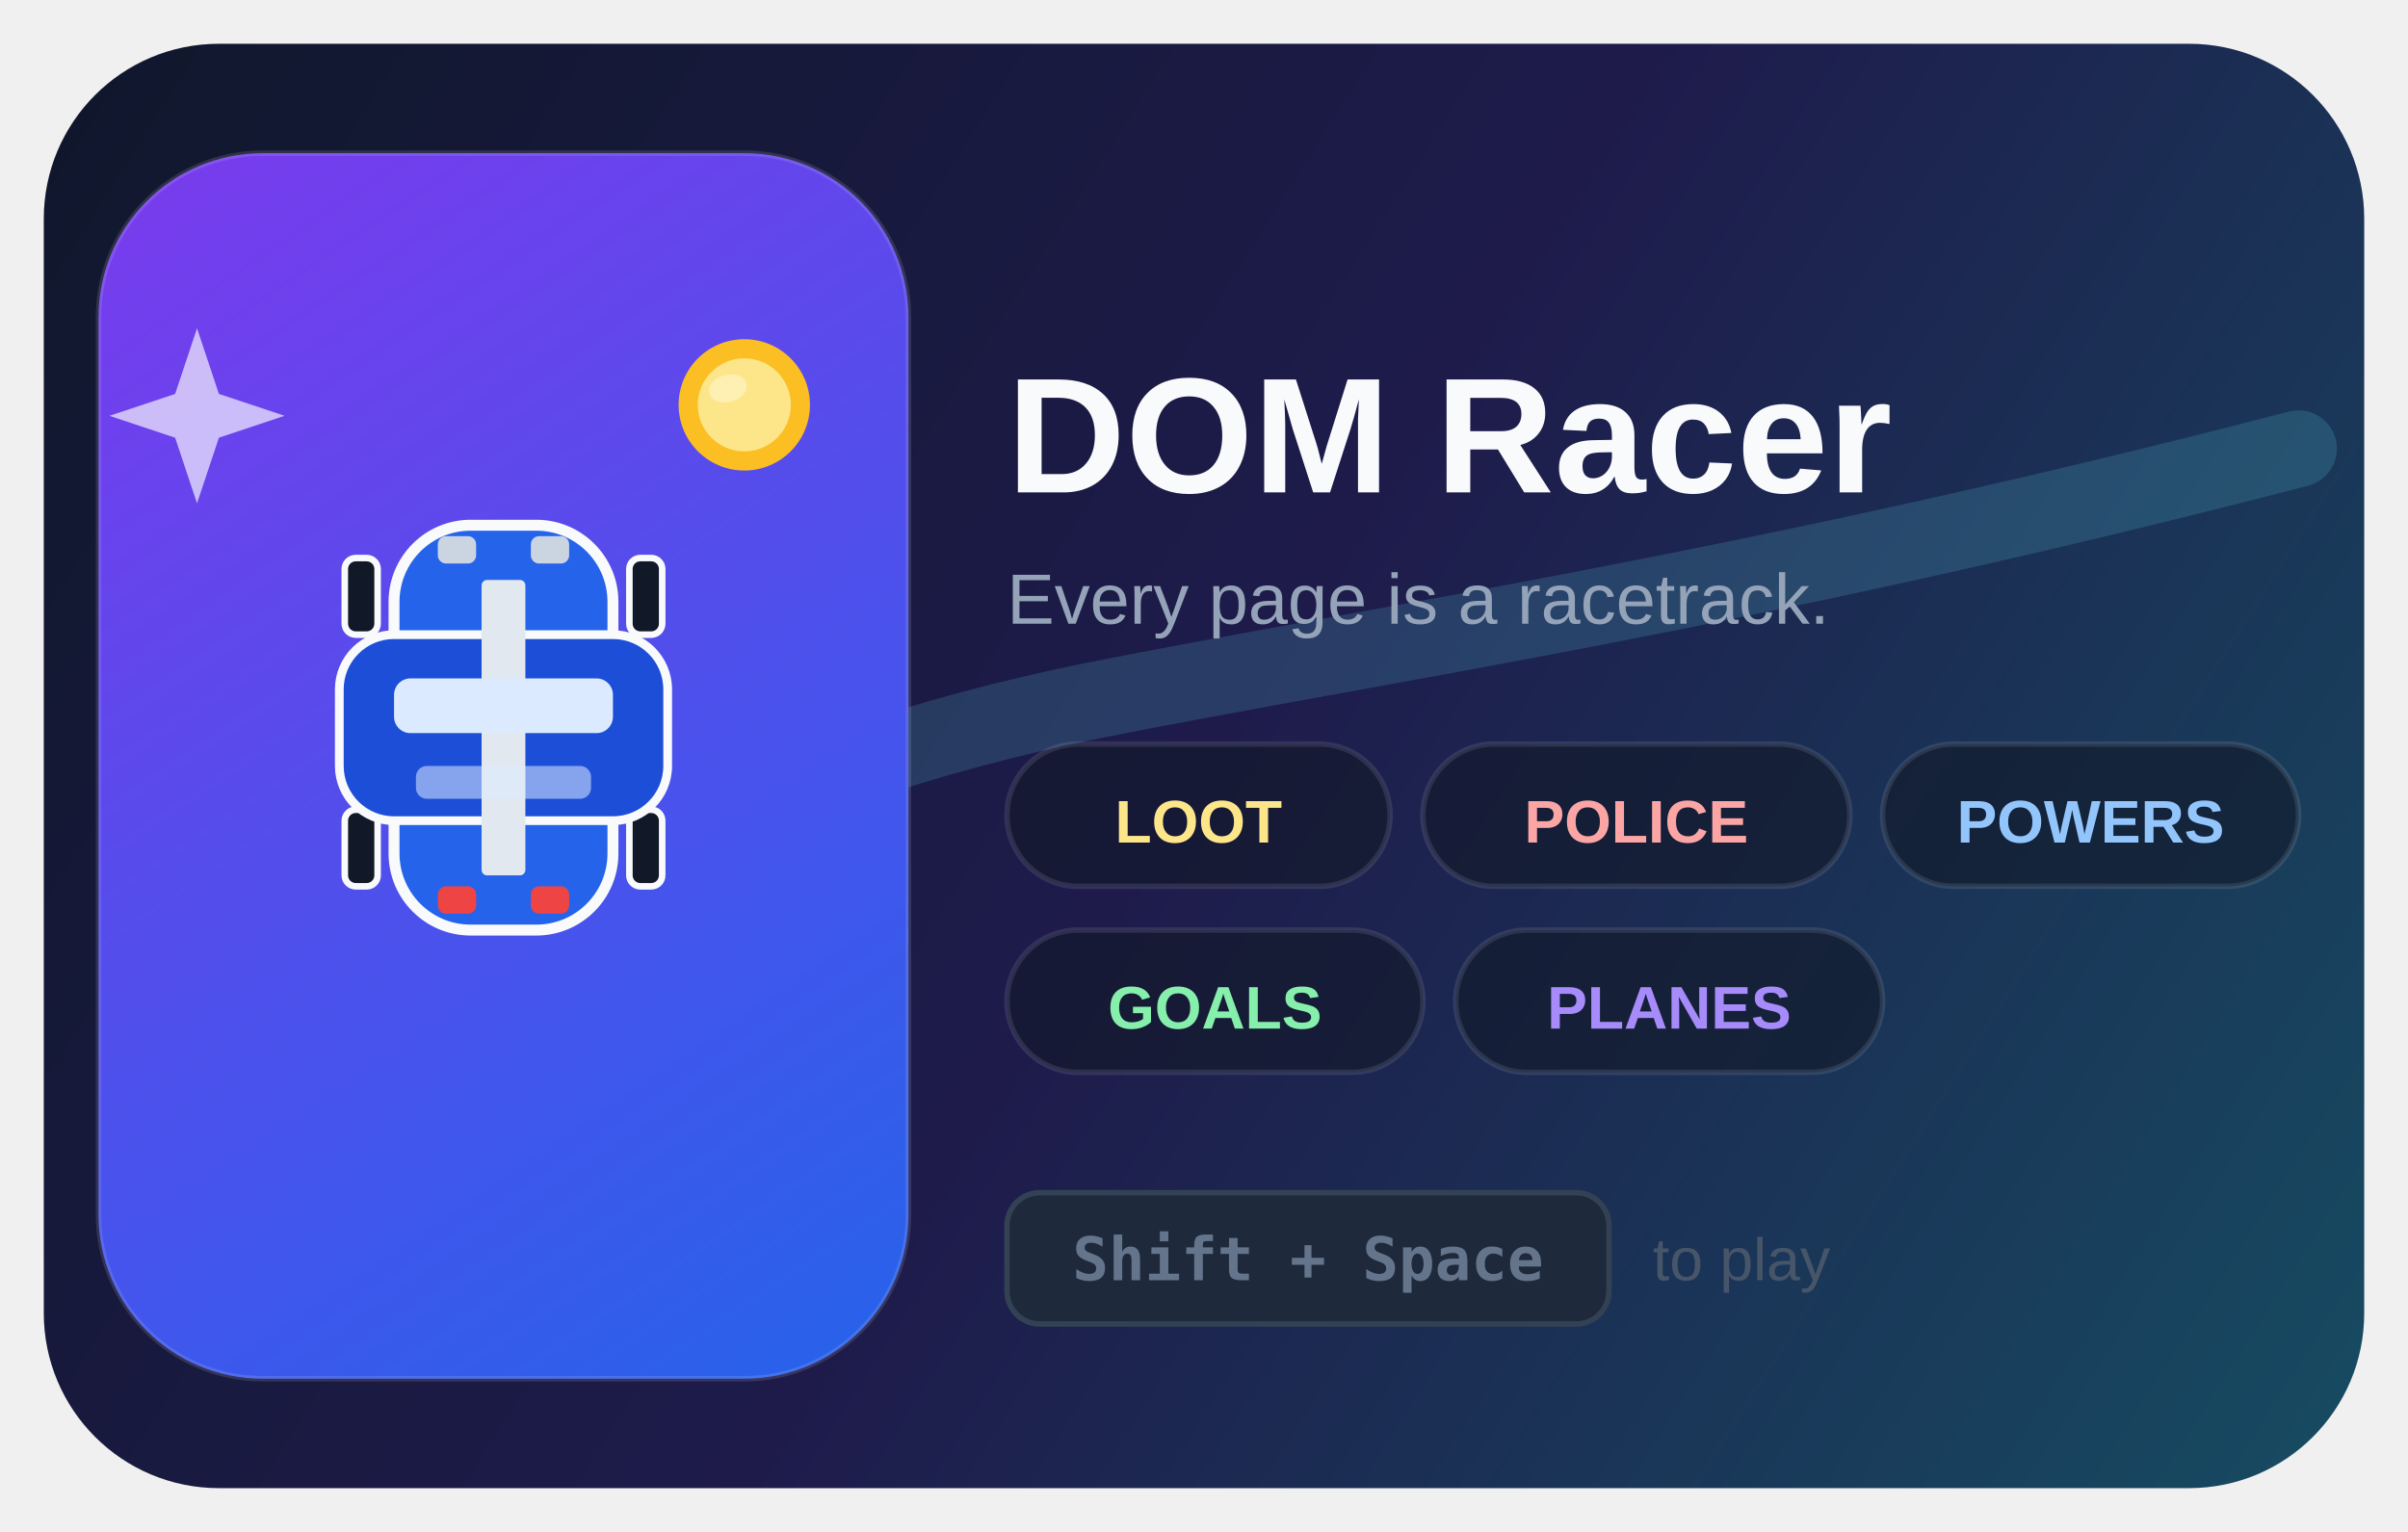
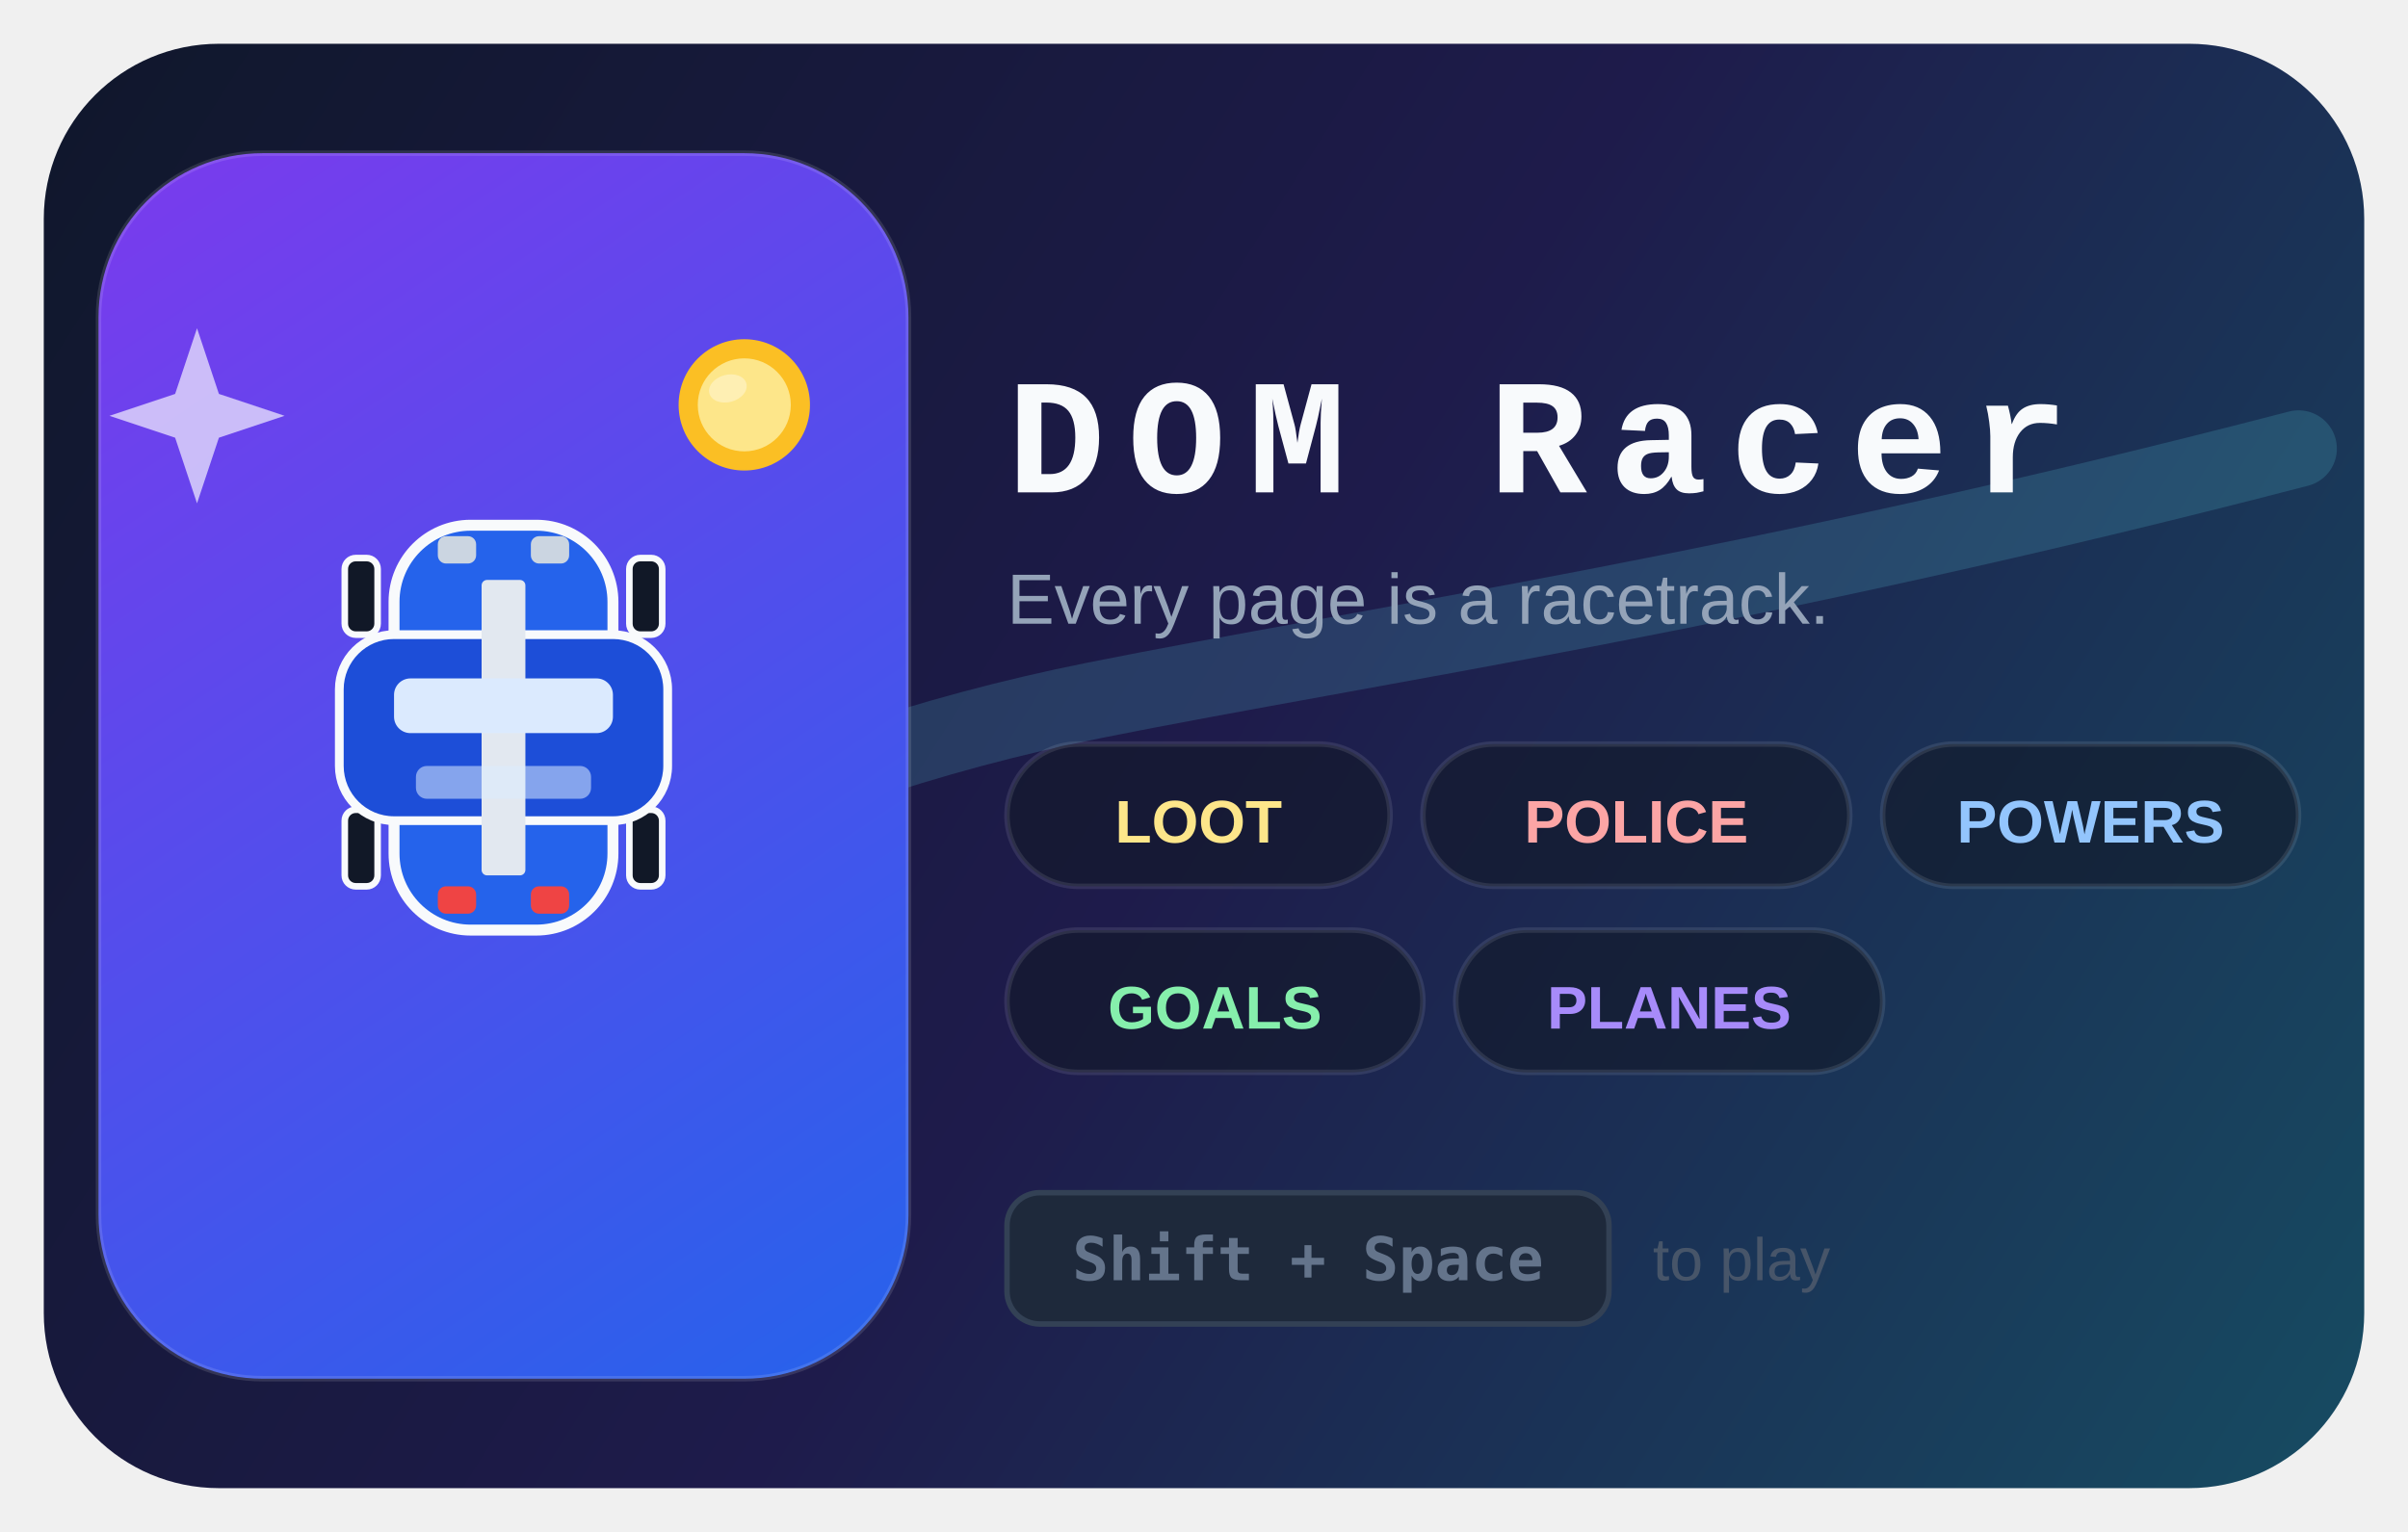
<svg xmlns="http://www.w3.org/2000/svg" width="440" height="280" viewBox="0 0 440 280" fill="none">
  <defs>
    <linearGradient id="bg" x1="0" y1="0" x2="440" y2="280" gradientUnits="userSpaceOnUse">
      <stop stop-color="#0f172a" />
      <stop offset="0.5" stop-color="#1e1b4b" />
      <stop offset="1" stop-color="#164e63" />
    </linearGradient>
    <linearGradient id="panel" x1="16" y1="24" x2="170" y2="252" gradientUnits="userSpaceOnUse">
      <stop stop-color="#7c3aed" />
      <stop offset="1" stop-color="#2563eb" />
    </linearGradient>
  </defs>
  <rect x="8" y="8" width="424" height="264" rx="32" fill="url(#bg)" />
  <path d="M30 216C80 168 140 140 200 128C250 118 320 108 420 82" stroke="#67e8f9" stroke-opacity="0.16" stroke-width="14" stroke-linecap="round" />
  <path d="M24 78C54 96 78 116 108 144" stroke="#a78bfa" stroke-opacity="0.16" stroke-width="10" stroke-linecap="round" />
  <rect x="18" y="28" width="148" height="224" rx="30" fill="url(#panel)" />
  <rect x="18" y="28" width="148" height="224" rx="30" stroke="#fff" stroke-opacity="0.12" />
  <rect x="63" y="102" width="6" height="14" rx="2" fill="#111827" stroke="#f8fafc" stroke-width="1.2" />
  <rect x="115" y="102" width="6" height="14" rx="2" fill="#111827" stroke="#f8fafc" stroke-width="1.2" />
  <rect x="63" y="148" width="6" height="14" rx="2" fill="#111827" stroke="#f8fafc" stroke-width="1.2" />
  <rect x="115" y="148" width="6" height="14" rx="2" fill="#111827" stroke="#f8fafc" stroke-width="1.2" />
  <rect x="72" y="96" width="40" height="74" rx="14" fill="#2563eb" stroke="#f8fafc" stroke-width="2" />
  <rect x="62" y="116" width="60" height="34" rx="10" fill="#1d4ed8" stroke="#f8fafc" stroke-width="1.6" />
  <rect x="88" y="106" width="8" height="54" rx="1" fill="#e2e8f0" />
  <rect x="72" y="124" width="40" height="10" rx="3" fill="#dbeafe" />
  <rect x="76" y="140" width="32" height="6" rx="2" fill="#dbeafe" fill-opacity="0.55" />
  <rect x="80" y="98" width="7" height="5" rx="1.5" fill="#cbd5e1" />
  <rect x="97" y="98" width="7" height="5" rx="1.5" fill="#cbd5e1" />
  <rect x="80" y="162" width="7" height="5" rx="1.5" fill="#ef4444" />
  <rect x="97" y="162" width="7" height="5" rx="1.5" fill="#ef4444" />
  <circle cx="136" cy="74" r="12" fill="#fbbf24" />
  <circle cx="136" cy="74" r="8.5" fill="#fde68a" />
  <ellipse cx="133" cy="71" rx="3.5" ry="2.5" fill="#fff" fill-opacity="0.35" transform="rotate(-15 133 71)" />
  <path d="M36 60L40 72L52 76L40 80L36 92L32 80L20 76L32 72Z" fill="#fff" fill-opacity="0.65" />
-   <text x="184" y="90" fill="#f8fafc" font-size="30" font-weight="800" font-family="Arial, Helvetica, sans-serif">DOM Racer</text>
+   <text x="184" y="90" fill="#f8fafc" font-size="30" font-weight="900" font-family="'Courier New', Courier, monospace" letter-spacing="4">DOM Racer</text>
  <text x="184" y="114" fill="#94a3b8" font-size="13" font-weight="500" font-family="Arial, Helvetica, sans-serif">Every page is a racetrack.</text>
  <rect x="184" y="136" width="70" height="26" rx="13" fill="#111827" fill-opacity="0.6" stroke="#fff" stroke-opacity="0.1" />
  <text x="219" y="154" text-anchor="middle" fill="#fde68a" font-size="11" font-weight="700" font-family="Arial, sans-serif">LOOT</text>
  <rect x="260" y="136" width="78" height="26" rx="13" fill="#111827" fill-opacity="0.6" stroke="#fff" stroke-opacity="0.1" />
  <text x="299" y="154" text-anchor="middle" fill="#fca5a5" font-size="11" font-weight="700" font-family="Arial, sans-serif">POLICE</text>
  <rect x="344" y="136" width="76" height="26" rx="13" fill="#111827" fill-opacity="0.6" stroke="#fff" stroke-opacity="0.1" />
  <text x="382" y="154" text-anchor="middle" fill="#93c5fd" font-size="11" font-weight="700" font-family="Arial, sans-serif">POWERS</text>
  <rect x="184" y="170" width="76" height="26" rx="13" fill="#111827" fill-opacity="0.6" stroke="#fff" stroke-opacity="0.1" />
  <text x="222" y="188" text-anchor="middle" fill="#86efac" font-size="11" font-weight="700" font-family="Arial, sans-serif">GOALS</text>
  <rect x="266" y="170" width="78" height="26" rx="13" fill="#111827" fill-opacity="0.6" stroke="#fff" stroke-opacity="0.1" />
  <text x="305" y="188" text-anchor="middle" fill="#a78bfa" font-size="11" font-weight="700" font-family="Arial, sans-serif">PLANES</text>
  <rect x="184" y="218" width="110" height="24" rx="6" fill="#1e293b" stroke="#334155" stroke-width="1" />
  <text x="239" y="234" text-anchor="middle" fill="#64748b" font-size="11" font-weight="700" font-family="monospace">Shift + Space</text>
  <text x="302" y="234" fill="#475569" font-size="11" font-weight="500" font-family="Arial, sans-serif">to play</text>
</svg>
